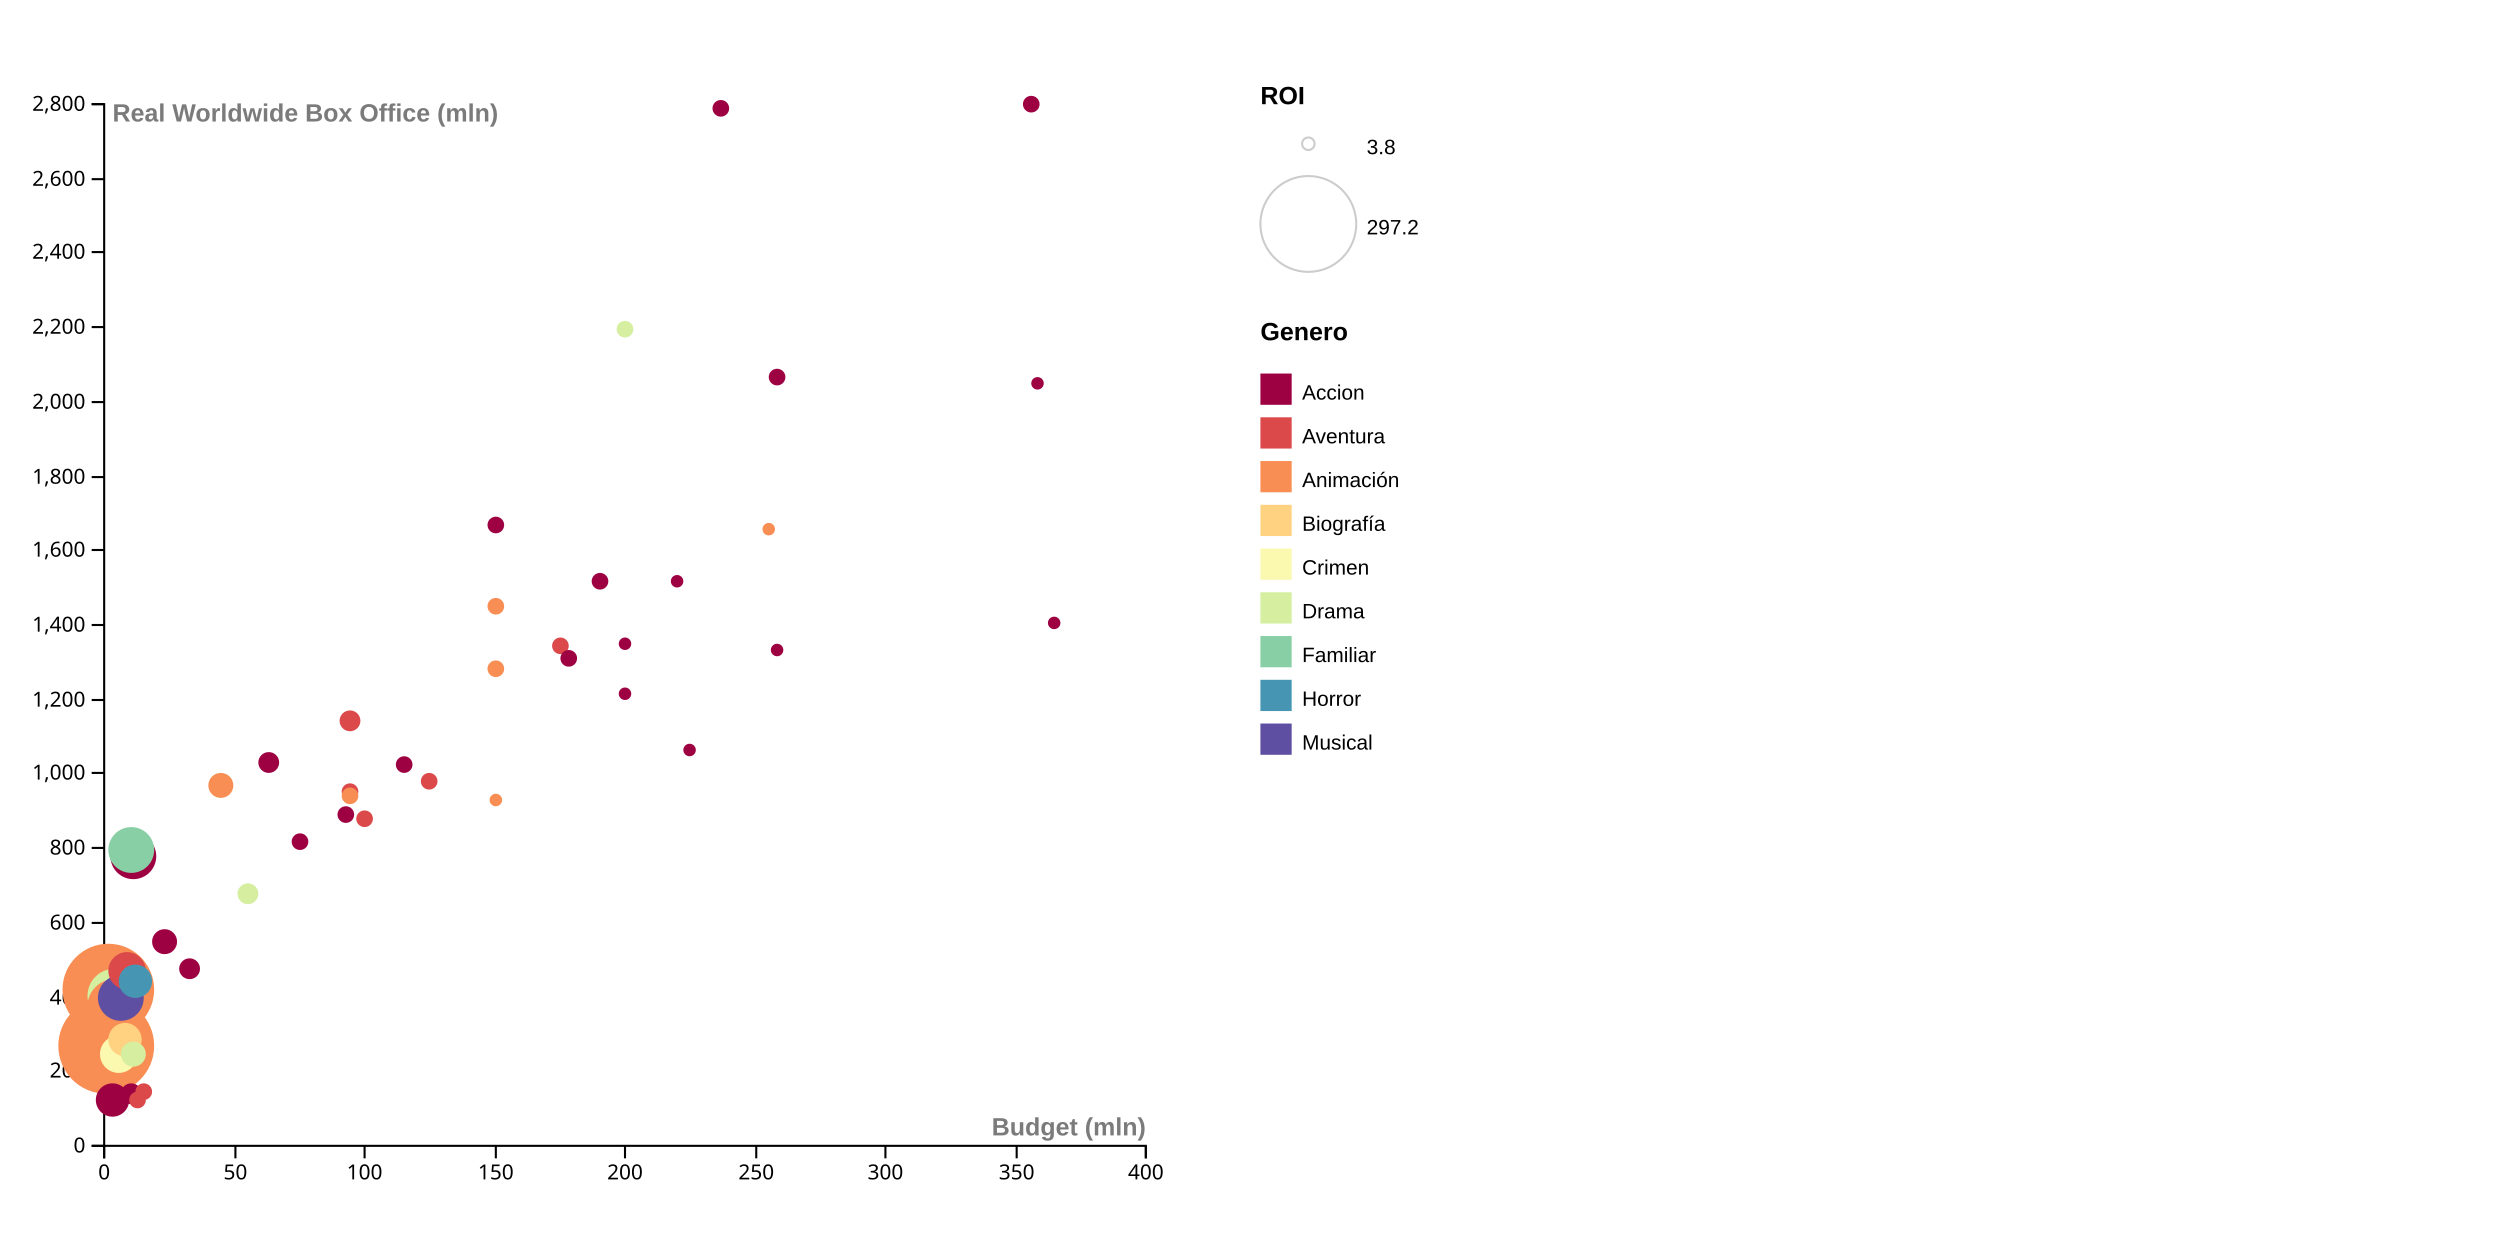
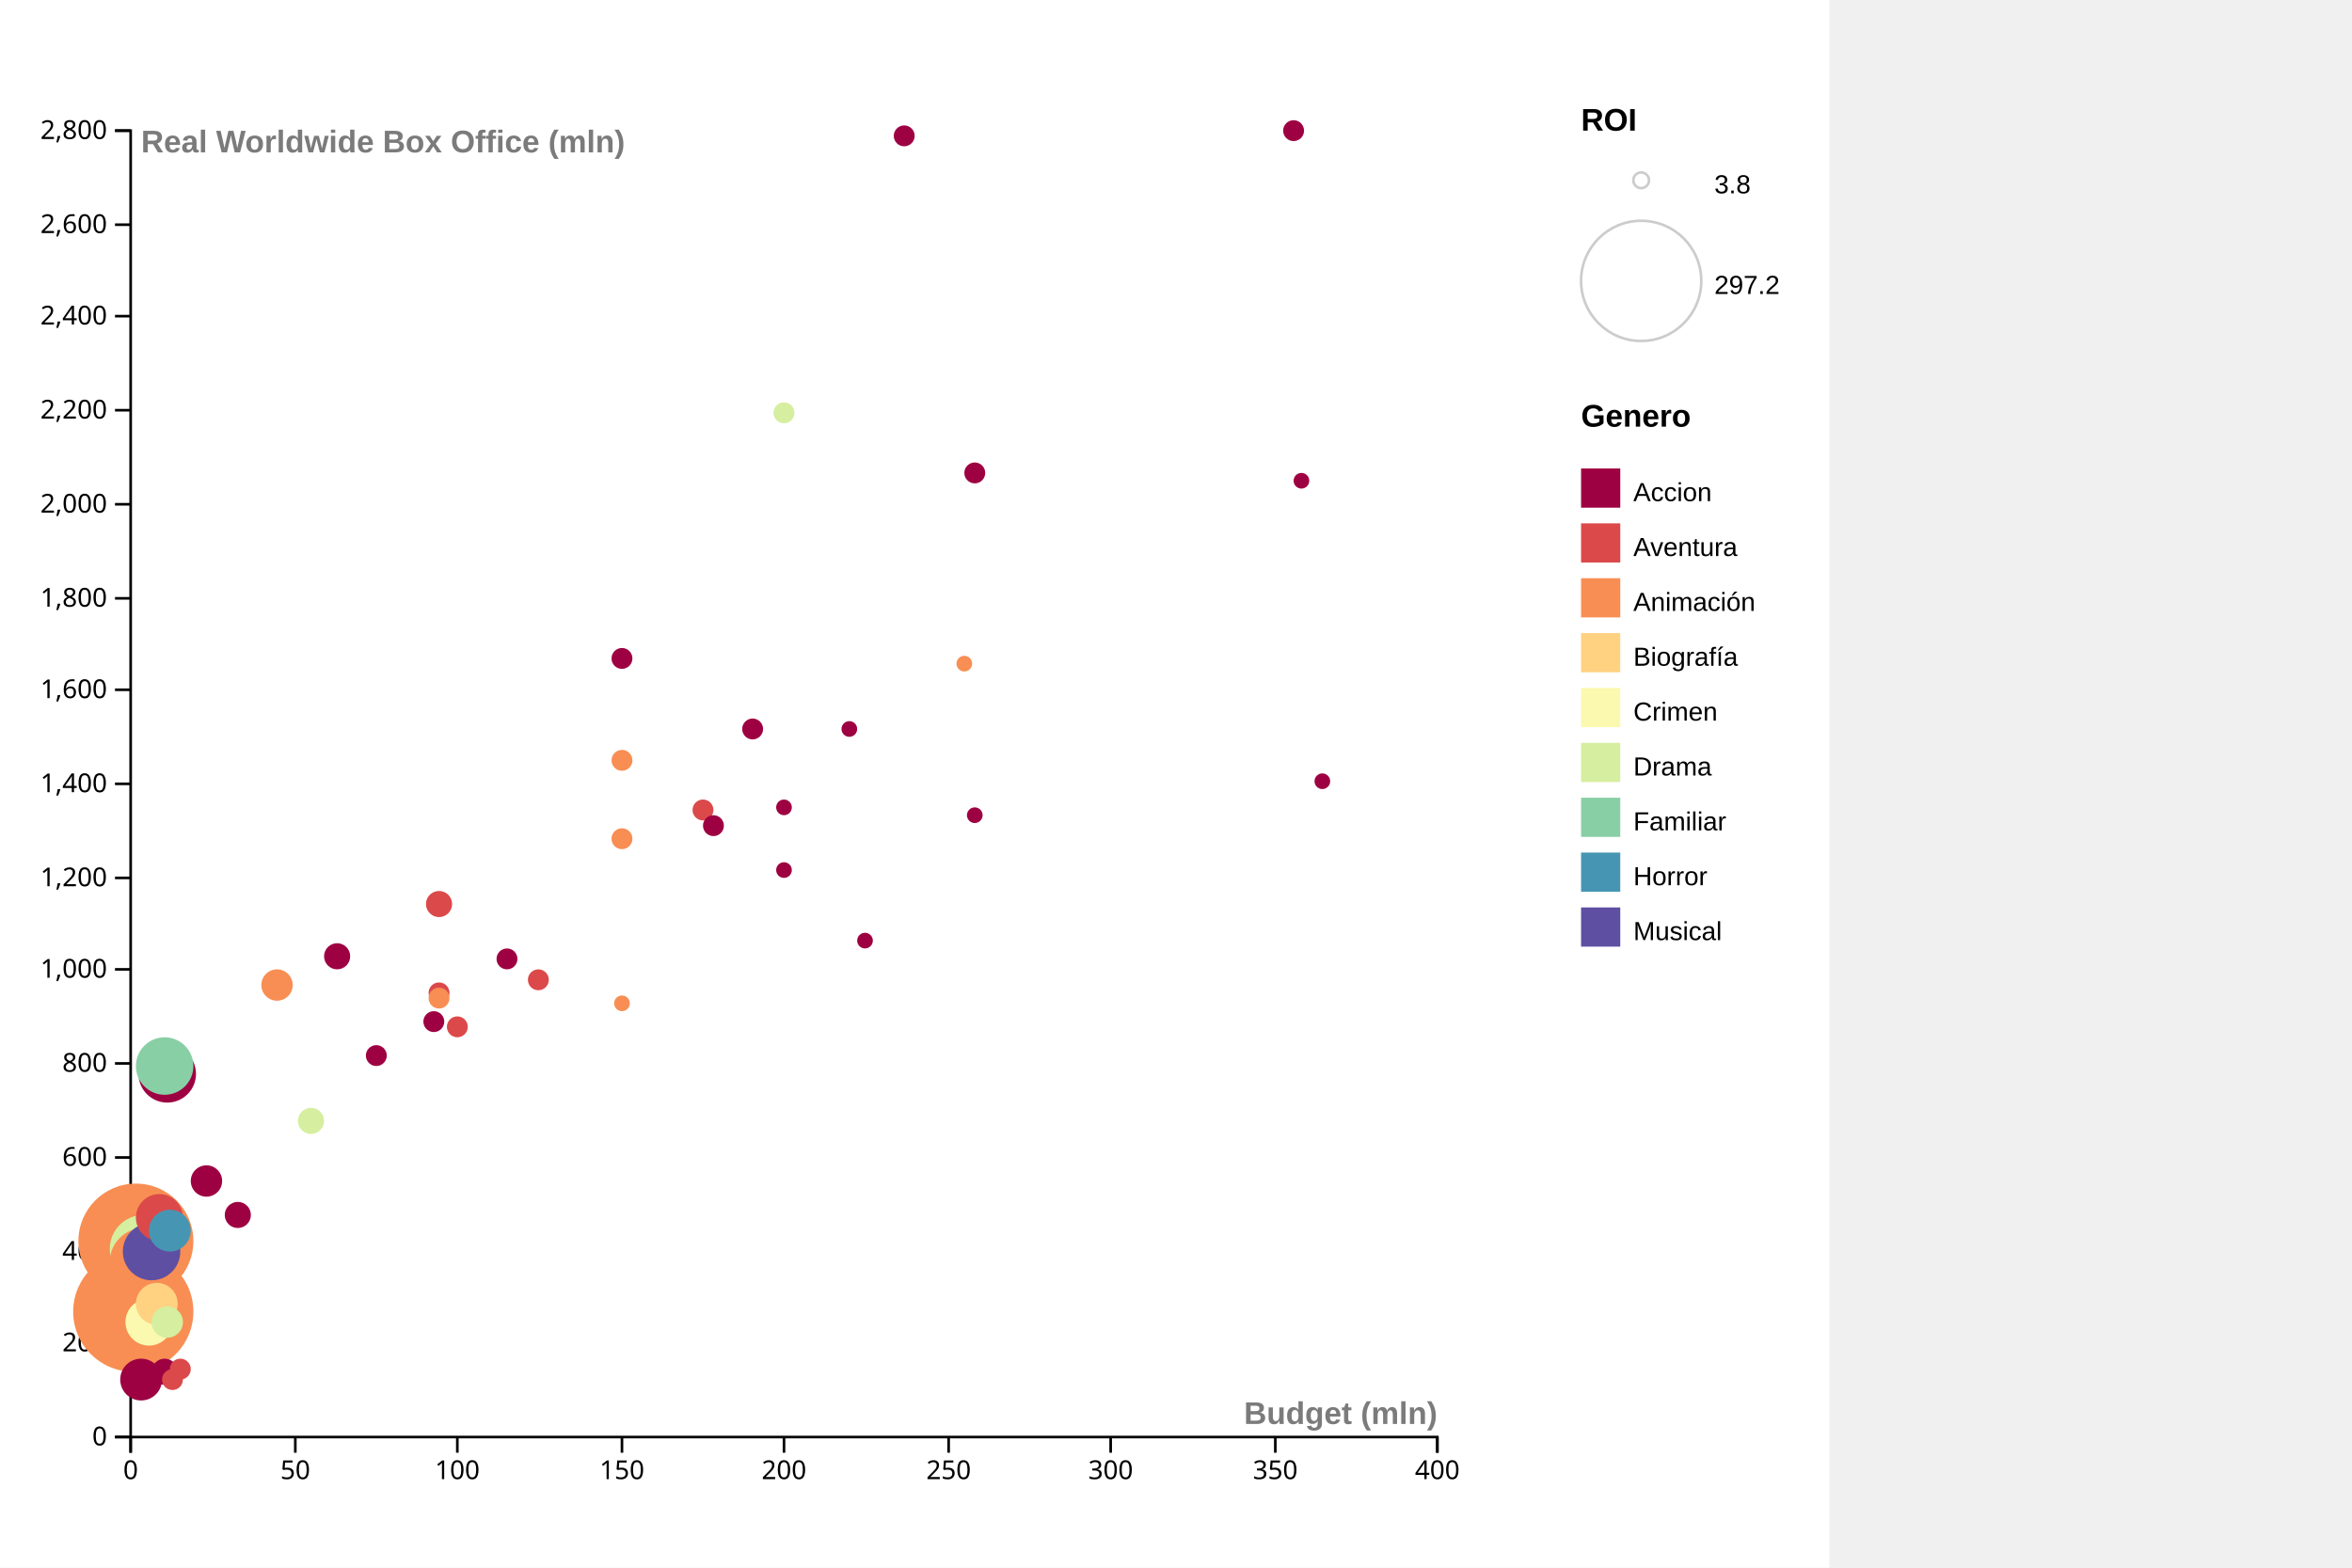
- <svg xmlns="http://www.w3.org/2000/svg" viewBox="0 0 1200 600">
-   <rect width="1200" height="600" x="0" y="0" fill="#FFFFFF" id="background" />
+ <svg xmlns="http://www.w3.org/2000/svg" viewBox="0 0 900 600">
+   <rect width="700" height="600" x="0" y="0" fill="#FFFFFF" id="background" />
  <g id="series">
    <g transform="translate(0,0)">
      <g transform="translate(50,50)" clip-path="url(#serieClipPath)">
        <g id="axis">
          <g transform="translate(0,500)" fill="none" font-size="10" font-family="sans-serif" text-anchor="middle">
            <path class="domain" stroke="currentColor" d="M0,6V0H500V6" />
            <g class="tick" opacity="1" transform="translate(0,0)">
              <line stroke="currentColor" y2="6" />
              <text fill="currentColor" y="9" dy="0.71em">0</text>
            </g>
            <g class="tick" opacity="1" transform="translate(63,0)">
              <line stroke="currentColor" y2="6" />
              <text fill="currentColor" y="9" dy="0.71em">50</text>
            </g>
            <g class="tick" opacity="1" transform="translate(125,0)">
              <line stroke="currentColor" y2="6" />
              <text fill="currentColor" y="9" dy="0.71em">100</text>
            </g>
            <g class="tick" opacity="1" transform="translate(188,0)">
              <line stroke="currentColor" y2="6" />
              <text fill="currentColor" y="9" dy="0.71em">150</text>
            </g>
            <g class="tick" opacity="1" transform="translate(250,0)">
              <line stroke="currentColor" y2="6" />
              <text fill="currentColor" y="9" dy="0.71em">200</text>
            </g>
            <g class="tick" opacity="1" transform="translate(313,0)">
              <line stroke="currentColor" y2="6" />
              <text fill="currentColor" y="9" dy="0.71em">250</text>
            </g>
            <g class="tick" opacity="1" transform="translate(375,0)">
              <line stroke="currentColor" y2="6" />
              <text fill="currentColor" y="9" dy="0.71em">300</text>
            </g>
            <g class="tick" opacity="1" transform="translate(438,0)">
              <line stroke="currentColor" y2="6" />
              <text fill="currentColor" y="9" dy="0.71em">350</text>
            </g>
            <g class="tick" opacity="1" transform="translate(500,0)">
              <line stroke="currentColor" y2="6" />
              <text fill="currentColor" y="9" dy="0.71em">400</text>
            </g>
            <text x="500" dy="-5" text-anchor="end" style="font-family: Arial, sans-serif; font-size: 12px; fill: rgb(123, 123, 123); font-weight: bold;">Budget (mln)</text>
          </g>
          <g fill="none" font-size="10" font-family="sans-serif" text-anchor="end">
            <path class="domain" stroke="currentColor" d="M-6,500H0V0H-6" />
            <g class="tick" opacity="1" transform="translate(0,500)">
              <line stroke="currentColor" x2="-6" />
              <text fill="currentColor" x="-9" dy="0.32em">0</text>
            </g>
            <g class="tick" opacity="1" transform="translate(0,464)">
              <line stroke="currentColor" x2="-6" />
              <text fill="currentColor" x="-9" dy="0.32em">200</text>
            </g>
            <g class="tick" opacity="1" transform="translate(0,429)">
              <line stroke="currentColor" x2="-6" />
              <text fill="currentColor" x="-9" dy="0.32em">400</text>
            </g>
            <g class="tick" opacity="1" transform="translate(0,393)">
              <line stroke="currentColor" x2="-6" />
              <text fill="currentColor" x="-9" dy="0.32em">600</text>
            </g>
            <g class="tick" opacity="1" transform="translate(0,357)">
              <line stroke="currentColor" x2="-6" />
              <text fill="currentColor" x="-9" dy="0.32em">800</text>
            </g>
            <g class="tick" opacity="1" transform="translate(0,321)">
              <line stroke="currentColor" x2="-6" />
              <text fill="currentColor" x="-9" dy="0.32em">1,000</text>
            </g>
            <g class="tick" opacity="1" transform="translate(0,286)">
              <line stroke="currentColor" x2="-6" />
              <text fill="currentColor" x="-9" dy="0.32em">1,200</text>
            </g>
            <g class="tick" opacity="1" transform="translate(0,250)">
              <line stroke="currentColor" x2="-6" />
              <text fill="currentColor" x="-9" dy="0.32em">1,400</text>
            </g>
            <g class="tick" opacity="1" transform="translate(0,214)">
              <line stroke="currentColor" x2="-6" />
              <text fill="currentColor" x="-9" dy="0.32em">1,600</text>
            </g>
            <g class="tick" opacity="1" transform="translate(0,179)">
              <line stroke="currentColor" x2="-6" />
              <text fill="currentColor" x="-9" dy="0.32em">1,800</text>
            </g>
            <g class="tick" opacity="1" transform="translate(0,143)">
              <line stroke="currentColor" x2="-6" />
              <text fill="currentColor" x="-9" dy="0.32em">2,000</text>
            </g>
            <g class="tick" opacity="1" transform="translate(0,107)">
              <line stroke="currentColor" x2="-6" />
              <text fill="currentColor" x="-9" dy="0.32em">2,200</text>
            </g>
            <g class="tick" opacity="1" transform="translate(0,71)">
              <line stroke="currentColor" x2="-6" />
              <text fill="currentColor" x="-9" dy="0.32em">2,400</text>
            </g>
            <g class="tick" opacity="1" transform="translate(0,36)">
              <line stroke="currentColor" x2="-6" />
              <text fill="currentColor" x="-9" dy="0.32em">2,600</text>
            </g>
            <g class="tick" opacity="1" transform="translate(0,0)">
              <line stroke="currentColor" x2="-6" />
              <text fill="currentColor" x="-9" dy="0.32em">2,800</text>
            </g>
            <text x="4" text-anchor="start" dominant-baseline="hanging" style="font-family: Arial, sans-serif; font-size: 12px; fill: rgb(123, 123, 123); font-weight: bold;">Real Worldwide Box Office (mln)</text>
          </g>
        </g>
        <g id="viz">
          <g>
            <circle cx="1" cy="452" fill="rgb(248, 142, 83)" r="23" stroke="none" />
          </g>
          <g>
            <circle cx="2" cy="425" fill="rgb(248, 142, 83)" r="22" stroke="none" />
          </g>
          <g>
            <circle cx="5" cy="428" fill="rgb(213, 238, 159)" r="13" stroke="none" />
          </g>
          <g>
            <circle cx="5" cy="433" fill="rgb(248, 142, 83)" r="13" stroke="none" />
          </g>
          <g>
            <circle cx="4" cy="453" fill="rgb(248, 142, 83)" r="12" stroke="none" />
          </g>
          <g>
            <circle cx="14" cy="361" fill="rgb(158, 1, 66)" r="11" stroke="none" />
          </g>
          <g>
            <circle cx="13" cy="358" fill="rgb(137, 207, 165)" r="11" stroke="none" />
          </g>
          <g>
            <circle cx="5" cy="446" fill="rgb(248, 142, 83)" r="11" stroke="none" />
          </g>
          <g>
            <circle cx="8" cy="429" fill="rgb(94, 79, 162)" r="11" stroke="none" />
          </g>
          <g>
            <circle cx="11" cy="416" fill="rgb(219, 73, 74)" r="9" stroke="none" />
          </g>
          <g>
            <circle cx="7" cy="456" fill="rgb(251, 248, 176)" r="9" stroke="none" />
          </g>
          <g>
            <circle cx="10" cy="449" fill="rgb(254, 210, 129)" r="8" stroke="none" />
          </g>
          <g>
            <circle cx="15" cy="421" fill="rgb(70, 150, 179)" r="8" stroke="none" />
          </g>
          <g>
            <circle cx="4" cy="478" fill="rgb(158, 1, 66)" r="8" stroke="none" />
          </g>
          <g>
            <circle cx="14" cy="456" fill="rgb(213, 238, 159)" r="6" stroke="none" />
          </g>
          <g>
            <circle cx="56" cy="327" fill="rgb(248, 142, 83)" r="6" stroke="none" />
          </g>
          <g>
            <circle cx="29" cy="402" fill="rgb(158, 1, 66)" r="6" stroke="none" />
          </g>
          <g>
            <circle cx="79" cy="316" fill="rgb(158, 1, 66)" r="5" stroke="none" />
          </g>
          <g>
            <circle cx="118" cy="296" fill="rgb(219, 73, 74)" r="5" stroke="none" />
          </g>
          <g>
            <circle cx="13" cy="475" fill="rgb(158, 1, 66)" r="5" stroke="none" />
          </g>
          <g>
            <circle cx="69" cy="379" fill="rgb(213, 238, 159)" r="5" stroke="none" />
          </g>
          <g>
            <circle cx="41" cy="415" fill="rgb(158, 1, 66)" r="5" stroke="none" />
          </g>
          <g>
            <circle cx="296" cy="2" fill="rgb(158, 1, 66)" r="4" stroke="none" />
          </g>
          <g>
            <circle cx="250" cy="108" fill="rgb(213, 238, 159)" r="4" stroke="none" />
          </g>
          <g>
            <circle cx="445" cy="0" fill="rgb(158, 1, 66)" r="4" stroke="none" />
          </g>
          <g>
            <circle cx="16" cy="478" fill="rgb(219, 73, 74)" r="4" stroke="none" />
          </g>
          <g>
            <circle cx="323" cy="131" fill="rgb(158, 1, 66)" r="4" stroke="none" />
          </g>
          <g>
            <circle cx="188" cy="202" fill="rgb(158, 1, 66)" r="4" stroke="none" />
          </g>
          <g>
            <circle cx="144" cy="317" fill="rgb(158, 1, 66)" r="4" stroke="none" />
          </g>
          <g>
            <circle cx="19" cy="474" fill="rgb(219, 73, 74)" r="4" stroke="none" />
          </g>
          <g>
            <circle cx="94" cy="354" fill="rgb(158, 1, 66)" r="4" stroke="none" />
          </g>
          <g>
            <circle cx="238" cy="229" fill="rgb(158, 1, 66)" r="4" stroke="none" />
          </g>
          <g>
            <circle cx="156" cy="325" fill="rgb(219, 73, 74)" r="4" stroke="none" />
          </g>
          <g>
            <circle cx="219" cy="260" fill="rgb(219, 73, 74)" r="4" stroke="none" />
          </g>
          <g>
            <circle cx="118" cy="330" fill="rgb(219, 73, 74)" r="4" stroke="none" />
          </g>
          <g>
            <circle cx="116" cy="341" fill="rgb(158, 1, 66)" r="4" stroke="none" />
          </g>
          <g>
            <circle cx="188" cy="271" fill="rgb(248, 142, 83)" r="4" stroke="none" />
          </g>
          <g>
            <circle cx="188" cy="241" fill="rgb(248, 142, 83)" r="4" stroke="none" />
          </g>
          <g>
            <circle cx="118" cy="332" fill="rgb(248, 142, 83)" r="4" stroke="none" />
          </g>
          <g>
            <circle cx="125" cy="343" fill="rgb(219, 73, 74)" r="4" stroke="none" />
          </g>
          <g>
            <circle cx="223" cy="266" fill="rgb(158, 1, 66)" r="4" stroke="none" />
          </g>
          <g>
            <circle cx="448" cy="134" fill="rgb(158, 1, 66)" r="3" stroke="none" />
          </g>
          <g>
            <circle cx="275" cy="229" fill="rgb(158, 1, 66)" r="3" stroke="none" />
          </g>
          <g>
            <circle cx="319" cy="204" fill="rgb(248, 142, 83)" r="3" stroke="none" />
          </g>
          <g>
            <circle cx="281" cy="310" fill="rgb(158, 1, 66)" r="3" stroke="none" />
          </g>
          <g>
            <circle cx="456" cy="249" fill="rgb(158, 1, 66)" r="3" stroke="none" />
          </g>
          <g>
            <circle cx="188" cy="334" fill="rgb(248, 142, 83)" r="3" stroke="none" />
          </g>
          <g>
            <circle cx="250" cy="259" fill="rgb(158, 1, 66)" r="3" stroke="none" />
          </g>
          <g>
            <circle cx="323" cy="262" fill="rgb(158, 1, 66)" r="3" stroke="none" />
          </g>
          <g>
            <circle cx="250" cy="283" fill="rgb(158, 1, 66)" r="3" stroke="none" />
          </g>
          <g id="labels">
            <g transform="translate(1,452)">
              <text x="0" y="0" text-anchor="middle" dominant-baseline="text-before-edge" transform="translate(0,0)" />
            </g>
            <g transform="translate(2,425)">
              <text x="0" y="0" text-anchor="middle" dominant-baseline="text-before-edge" transform="translate(0,0)" />
            </g>
            <g transform="translate(5,428)">
              <text x="0" y="0" text-anchor="middle" dominant-baseline="text-before-edge" transform="translate(0,0)" />
            </g>
            <g transform="translate(5,433)">
              <text x="0" y="0" text-anchor="middle" dominant-baseline="text-before-edge" transform="translate(0,0)" />
            </g>
            <g transform="translate(4,453)">
              <text x="0" y="0" text-anchor="middle" dominant-baseline="text-before-edge" transform="translate(0,0)" />
            </g>
            <g transform="translate(14,361)">
              <text x="0" y="0" text-anchor="middle" dominant-baseline="text-before-edge" transform="translate(0,0)" />
            </g>
            <g transform="translate(13,358)">
              <text x="0" y="0" text-anchor="middle" dominant-baseline="text-before-edge" transform="translate(0,0)" />
            </g>
            <g transform="translate(5,446)">
              <text x="0" y="0" text-anchor="middle" dominant-baseline="text-before-edge" transform="translate(0,0)" />
            </g>
            <g transform="translate(8,429)">
              <text x="0" y="0" text-anchor="middle" dominant-baseline="text-before-edge" transform="translate(0,0)" />
            </g>
            <g transform="translate(11,416)">
              <text x="0" y="0" text-anchor="middle" dominant-baseline="text-before-edge" transform="translate(0,0)" />
            </g>
            <g transform="translate(7,456)">
              <text x="0" y="0" text-anchor="middle" dominant-baseline="text-before-edge" transform="translate(0,0)" />
            </g>
            <g transform="translate(10,449)">
              <text x="0" y="0" text-anchor="middle" dominant-baseline="text-before-edge" transform="translate(0,0)" />
            </g>
            <g transform="translate(15,421)">
              <text x="0" y="0" text-anchor="middle" dominant-baseline="text-before-edge" transform="translate(0,0)" />
            </g>
            <g transform="translate(4,478)">
              <text x="0" y="0" text-anchor="middle" dominant-baseline="text-before-edge" transform="translate(0,0)" />
            </g>
            <g transform="translate(14,456)">
              <text x="0" y="0" text-anchor="middle" dominant-baseline="text-before-edge" transform="translate(0,0)" />
            </g>
            <g transform="translate(56,327)">
              <text x="0" y="0" text-anchor="middle" dominant-baseline="text-before-edge" transform="translate(0,0)" />
            </g>
            <g transform="translate(29,402)">
              <text x="0" y="0" text-anchor="middle" dominant-baseline="text-before-edge" transform="translate(0,0)" />
            </g>
            <g transform="translate(79,316)">
              <text x="0" y="0" text-anchor="middle" dominant-baseline="text-before-edge" transform="translate(0,0)" />
            </g>
            <g transform="translate(118,296)">
              <text x="0" y="0" text-anchor="middle" dominant-baseline="text-before-edge" transform="translate(0,0)" />
            </g>
            <g transform="translate(13,475)">
              <text x="0" y="0" text-anchor="middle" dominant-baseline="text-before-edge" transform="translate(0,0)" />
            </g>
            <g transform="translate(69,379)">
              <text x="0" y="0" text-anchor="middle" dominant-baseline="text-before-edge" transform="translate(0,0)" />
            </g>
            <g transform="translate(41,415)">
              <text x="0" y="0" text-anchor="middle" dominant-baseline="text-before-edge" transform="translate(0,0)" />
            </g>
            <g transform="translate(296,2)">
              <text x="0" y="0" text-anchor="middle" dominant-baseline="text-before-edge" transform="translate(0,0)" />
            </g>
            <g transform="translate(250,108)">
              <text x="0" y="0" text-anchor="middle" dominant-baseline="text-before-edge" transform="translate(0,0)" />
            </g>
            <g transform="translate(445,0)">
              <text x="0" y="0" text-anchor="middle" dominant-baseline="text-before-edge" transform="translate(0,0)" />
            </g>
            <g transform="translate(16,478)">
              <text x="0" y="0" text-anchor="middle" dominant-baseline="text-before-edge" transform="translate(0,0)" />
            </g>
            <g transform="translate(323,131)">
              <text x="0" y="0" text-anchor="middle" dominant-baseline="text-before-edge" transform="translate(0,0)" />
            </g>
            <g transform="translate(188,202)">
              <text x="0" y="0" text-anchor="middle" dominant-baseline="text-before-edge" transform="translate(0,0)" />
            </g>
            <g transform="translate(144,317)">
              <text x="0" y="0" text-anchor="middle" dominant-baseline="text-before-edge" transform="translate(0,0)" />
            </g>
            <g transform="translate(19,474)">
              <text x="0" y="0" text-anchor="middle" dominant-baseline="text-before-edge" transform="translate(0,0)" />
            </g>
            <g transform="translate(94,354)">
              <text x="0" y="0" text-anchor="middle" dominant-baseline="text-before-edge" transform="translate(0,0)" />
            </g>
            <g transform="translate(238,229)">
              <text x="0" y="0" text-anchor="middle" dominant-baseline="text-before-edge" transform="translate(0,0)" />
            </g>
            <g transform="translate(156,325)">
              <text x="0" y="0" text-anchor="middle" dominant-baseline="text-before-edge" transform="translate(0,0)" />
            </g>
            <g transform="translate(219,260)">
              <text x="0" y="0" text-anchor="middle" dominant-baseline="text-before-edge" transform="translate(0,0)" />
            </g>
            <g transform="translate(118,330)">
              <text x="0" y="0" text-anchor="middle" dominant-baseline="text-before-edge" transform="translate(0,0)" />
            </g>
            <g transform="translate(116,341)">
              <text x="0" y="0" text-anchor="middle" dominant-baseline="text-before-edge" transform="translate(0,0)" />
            </g>
            <g transform="translate(188,271)">
              <text x="0" y="0" text-anchor="middle" dominant-baseline="text-before-edge" transform="translate(0,0)" />
            </g>
            <g transform="translate(188,241)">
              <text x="0" y="0" text-anchor="middle" dominant-baseline="text-before-edge" transform="translate(0,0)" />
            </g>
            <g transform="translate(118,332)">
              <text x="0" y="0" text-anchor="middle" dominant-baseline="text-before-edge" transform="translate(0,0)" />
            </g>
            <g transform="translate(125,343)">
              <text x="0" y="0" text-anchor="middle" dominant-baseline="text-before-edge" transform="translate(0,0)" />
            </g>
            <g transform="translate(223,266)">
              <text x="0" y="0" text-anchor="middle" dominant-baseline="text-before-edge" transform="translate(0,0)" />
            </g>
            <g transform="translate(448,134)">
              <text x="0" y="0" text-anchor="middle" dominant-baseline="text-before-edge" transform="translate(0,0)" />
            </g>
            <g transform="translate(275,229)">
              <text x="0" y="0" text-anchor="middle" dominant-baseline="text-before-edge" transform="translate(0,0)" />
            </g>
            <g transform="translate(319,204)">
              <text x="0" y="0" text-anchor="middle" dominant-baseline="text-before-edge" transform="translate(0,0)" />
            </g>
            <g transform="translate(281,310)">
              <text x="0" y="0" text-anchor="middle" dominant-baseline="text-before-edge" transform="translate(0,0)" />
            </g>
            <g transform="translate(456,249)">
              <text x="0" y="0" text-anchor="middle" dominant-baseline="text-before-edge" transform="translate(0,0)" />
            </g>
            <g transform="translate(188,334)">
              <text x="0" y="0" text-anchor="middle" dominant-baseline="text-before-edge" transform="translate(0,0)" />
            </g>
            <g transform="translate(250,259)">
              <text x="0" y="0" text-anchor="middle" dominant-baseline="text-before-edge" transform="translate(0,0)" />
            </g>
            <g transform="translate(323,262)">
              <text x="0" y="0" text-anchor="middle" dominant-baseline="text-before-edge" transform="translate(0,0)" />
            </g>
            <g transform="translate(250,283)">
              <text x="0" y="0" text-anchor="middle" dominant-baseline="text-before-edge" transform="translate(0,0)" />
            </g>
          </g>
        </g>
      </g>
    </g>
  </g>
  <clipPath id="serieClipPath">
    <rect x="-50" y="-50" width="600" height="600" />
  </clipPath>
  <g id="legend" transform="translate(600,50)">
    <g transform="translate(5,0)">
      <g class="legendSize" transform="translate(0,0)">
        <g class="legendCells" transform="translate(23,16)">
          <g class="cell" transform="translate(0, 3)">
            <circle class="swatch" r="3" fill="none" stroke="#ccc" />
            <text class="label" transform="translate( 28,&#10;          5)" font-family="&quot;Arial&quot;, sans-serif" font-size="10px">
              <tspan x="0" dy="0em">3.8</tspan>
            </text>
          </g>
          <g class="cell" transform="translate(0, 41.5)">
            <circle class="swatch" r="23" fill="none" stroke="#ccc" />
            <text class="label" transform="translate( 28,&#10;          5)" font-family="&quot;Arial&quot;, sans-serif" font-size="10px">
              <tspan x="0" dy="0em">297.2</tspan>
            </text>
          </g>
        </g>
        <text class="legendTitle" font-family="&quot;Arial&quot;, sans-serif" font-size="12px" font-weight="bold">
          <tspan x="0" dy="0em">ROI</tspan>
        </text>
      </g>
      <g class="legendColor" transform="translate(0,113.3)">
        <g class="legendCells" transform="translate(0,16)">
          <g class="cell" transform="translate(0, 0)">
            <rect class="swatch" height="15" width="15" style="fill: rgb(158, 1, 66);" />
            <text class="label" transform="translate( 20, 12.5)" font-family="&quot;Arial&quot;, sans-serif" font-size="10px">
              <tspan x="0" dy="0em">Accion</tspan>
            </text>
          </g>
          <g class="cell" transform="translate(0, 21)">
            <rect class="swatch" height="15" width="15" style="fill: rgb(219, 73, 74);" />
            <text class="label" transform="translate( 20, 12.5)" font-family="&quot;Arial&quot;, sans-serif" font-size="10px">
              <tspan x="0" dy="0em">Aventura</tspan>
            </text>
          </g>
          <g class="cell" transform="translate(0, 42)">
            <rect class="swatch" height="15" width="15" style="fill: rgb(248, 142, 83);" />
            <text class="label" transform="translate( 20, 12.5)" font-family="&quot;Arial&quot;, sans-serif" font-size="10px">
              <tspan x="0" dy="0em">Animación</tspan>
            </text>
          </g>
          <g class="cell" transform="translate(0, 63)">
            <rect class="swatch" height="15" width="15" style="fill: rgb(254, 210, 129);" />
            <text class="label" transform="translate( 20, 12.5)" font-family="&quot;Arial&quot;, sans-serif" font-size="10px">
              <tspan x="0" dy="0em">Biografía</tspan>
            </text>
          </g>
          <g class="cell" transform="translate(0, 84)">
            <rect class="swatch" height="15" width="15" style="fill: rgb(251, 248, 176);" />
            <text class="label" transform="translate( 20, 12.5)" font-family="&quot;Arial&quot;, sans-serif" font-size="10px">
              <tspan x="0" dy="0em">Crimen</tspan>
            </text>
          </g>
          <g class="cell" transform="translate(0, 105)">
            <rect class="swatch" height="15" width="15" style="fill: rgb(213, 238, 159);" />
            <text class="label" transform="translate( 20, 12.5)" font-family="&quot;Arial&quot;, sans-serif" font-size="10px">
              <tspan x="0" dy="0em">Drama</tspan>
            </text>
          </g>
          <g class="cell" transform="translate(0, 126)">
            <rect class="swatch" height="15" width="15" style="fill: rgb(137, 207, 165);" />
            <text class="label" transform="translate( 20, 12.5)" font-family="&quot;Arial&quot;, sans-serif" font-size="10px">
              <tspan x="0" dy="0em">Familiar</tspan>
            </text>
          </g>
          <g class="cell" transform="translate(0, 147)">
            <rect class="swatch" height="15" width="15" style="fill: rgb(70, 150, 179);" />
            <text class="label" transform="translate( 20, 12.5)" font-family="&quot;Arial&quot;, sans-serif" font-size="10px">
              <tspan x="0" dy="0em">Horror</tspan>
            </text>
          </g>
          <g class="cell" transform="translate(0, 168)">
            <rect class="swatch" height="15" width="15" style="fill: rgb(94, 79, 162);" />
            <text class="label" transform="translate( 20, 12.5)" font-family="&quot;Arial&quot;, sans-serif" font-size="10px">
              <tspan x="0" dy="0em">Musical</tspan>
            </text>
          </g>
        </g>
        <text class="legendTitle" font-family="&quot;Arial&quot;, sans-serif" font-size="12px" font-weight="bold">
          <tspan x="0" dy="0em">Genero</tspan>
        </text>
      </g>
    </g>
  </g>
</svg>
